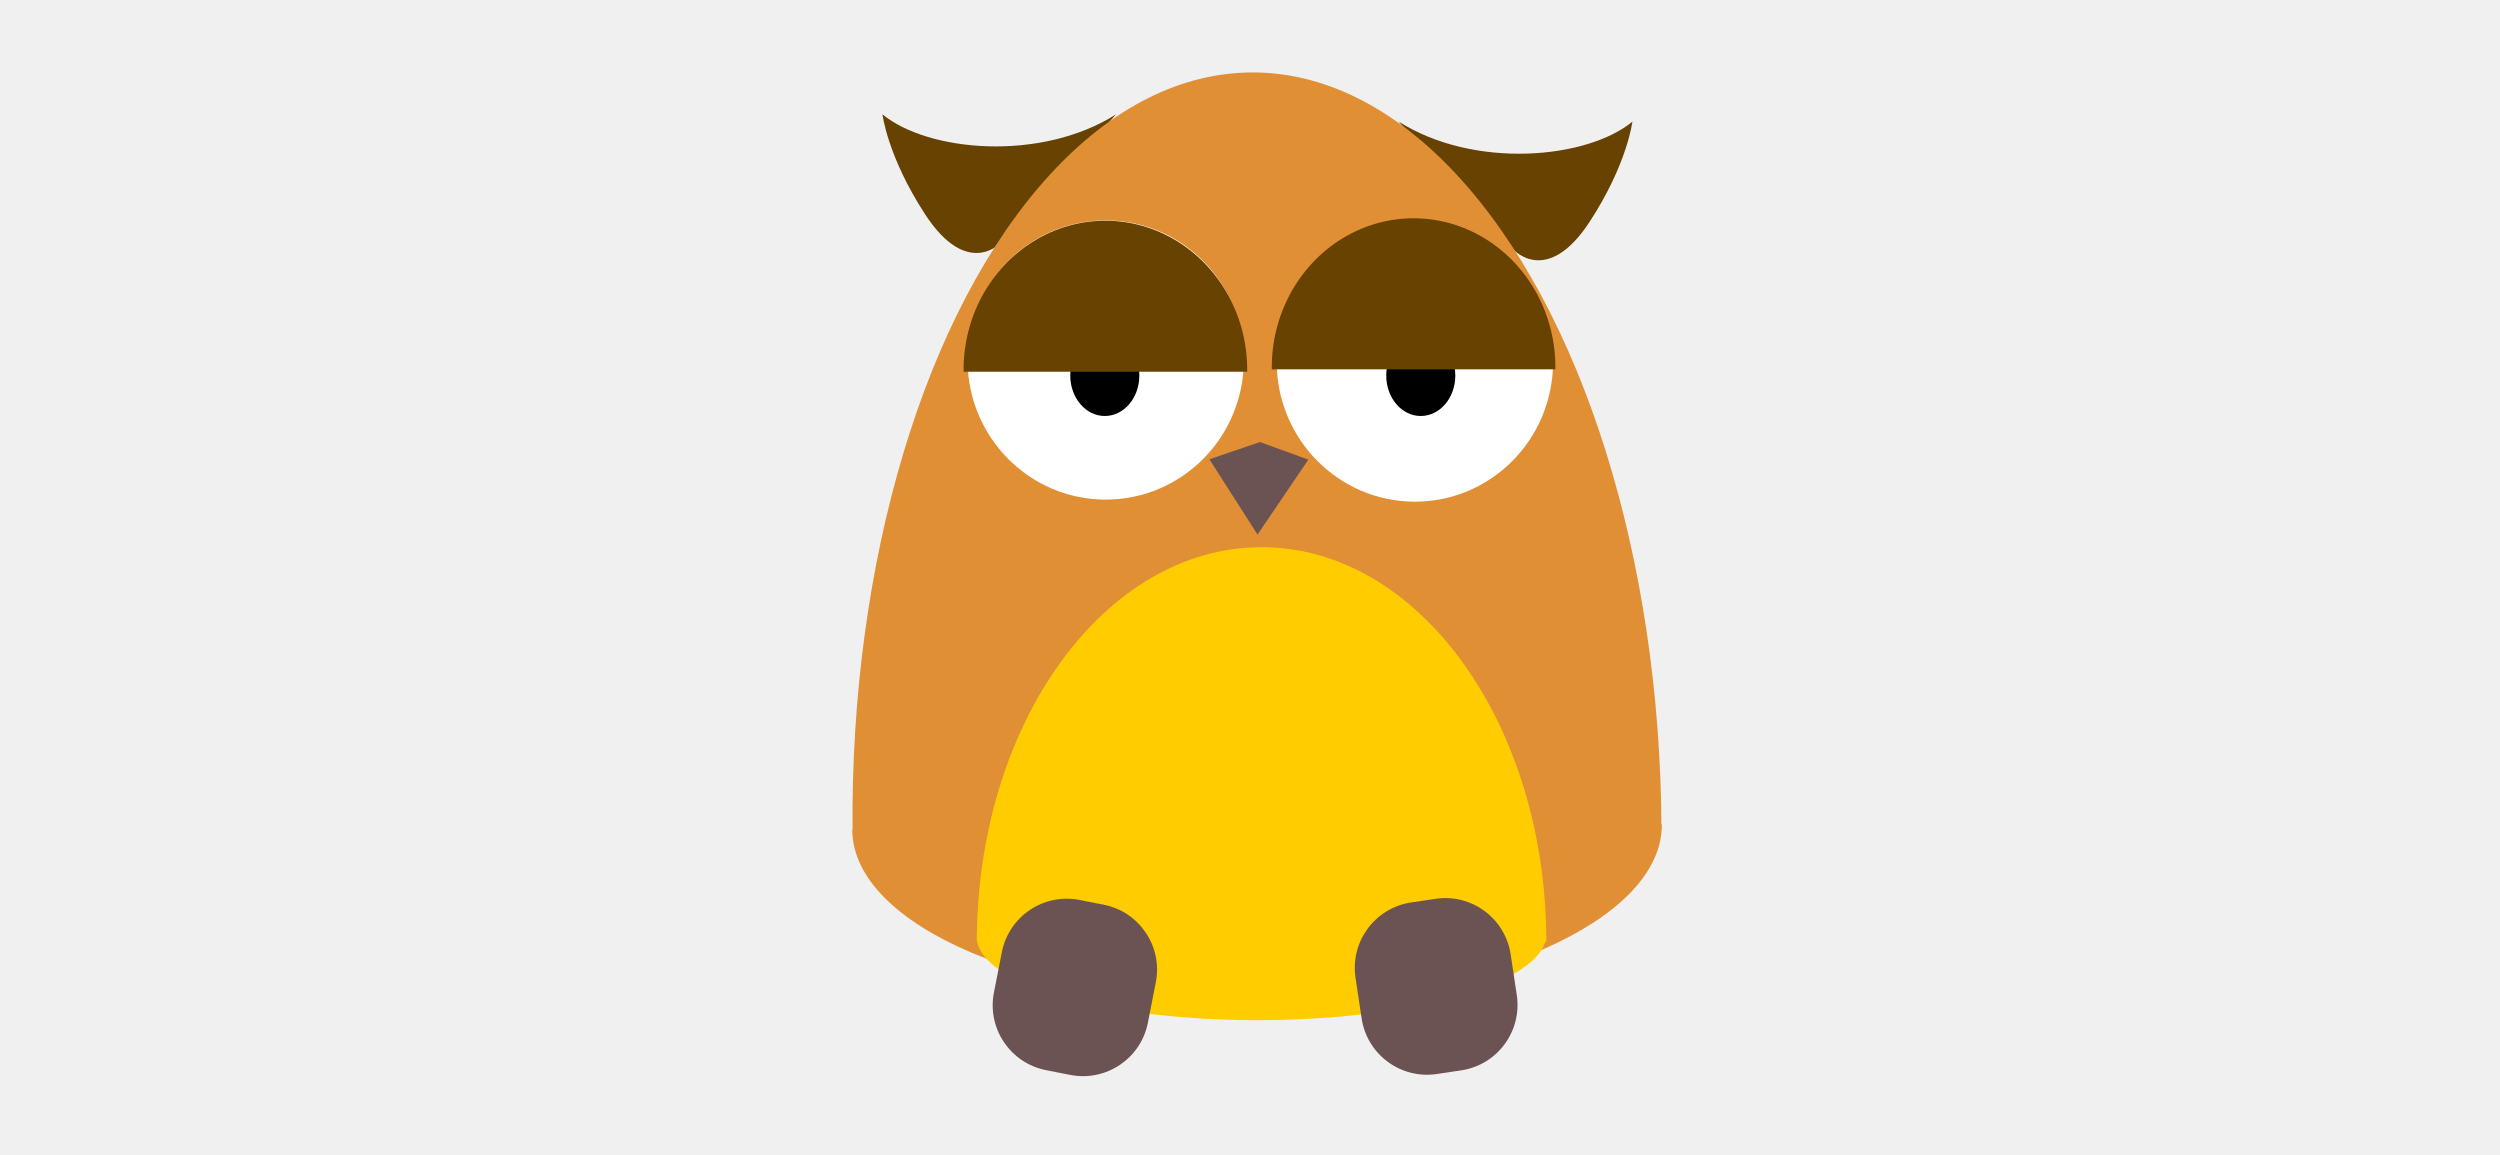
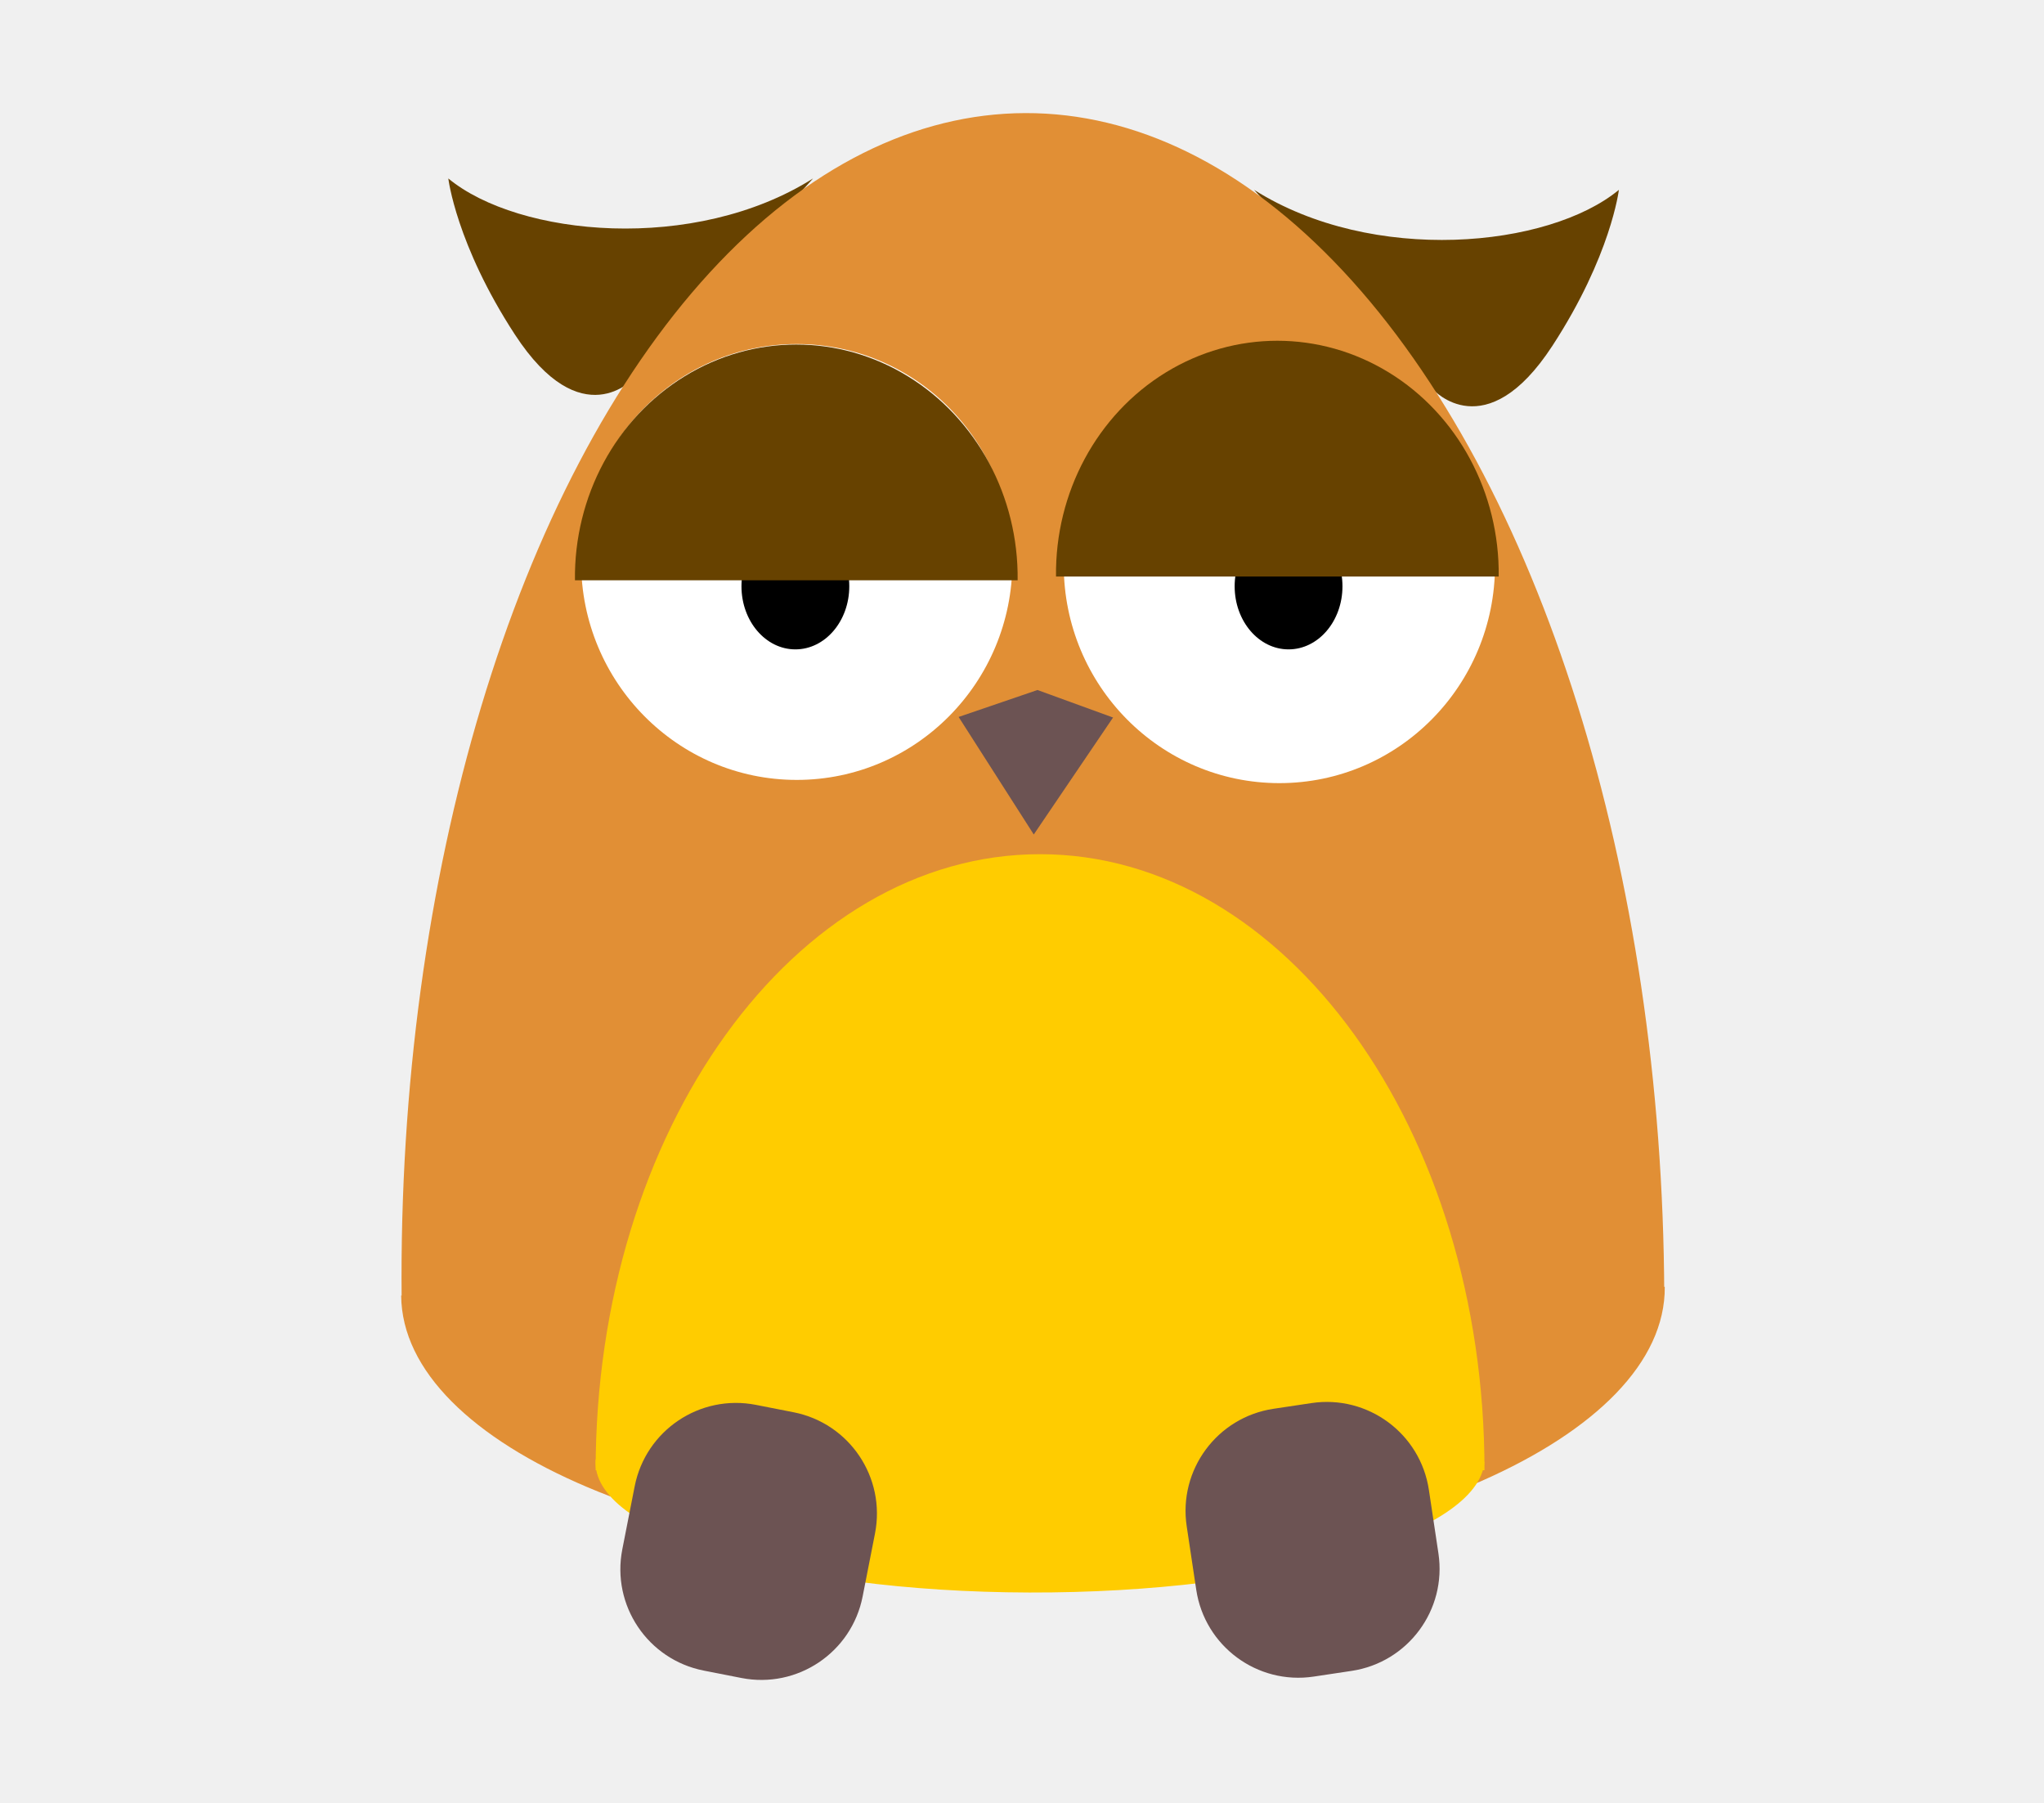
- <svg xmlns="http://www.w3.org/2000/svg" width="210mm" height="97mm" viewBox="0 0 210 297" class="double-blinking walking" id="">
+ <svg xmlns="http://www.w3.org/2000/svg" width="110mm" height="97mm" viewBox="0 0 210 297" class="double-blinking" id="">
  <defs id="defs2" />
  <style type="text/css" id="style28">

    .svg{
      animation: fade-in 3s ease;
    }

    @keyframes fade-in{
      0%{
        opacity: 0;
      }
      100%{
        opacity: 1;
      }
    }

    .walking #owl{
      animation: walk 1s linear backwards;
    }

    .walking #right-leg{
      offset-path: path('M0,0 L20,0 0,0');
      animation: move .1s linear alternate 10;
    }
    .walking #left-leg {
      offset-path: path('M0,0 L20,0 0,0');
      animation: move .1s .1s linear alternate 10;
    }

    @keyframes move {
      from{
        offset-distance: 0;
      }
      to {
        offset-distance: 50%;
      }
    }

    .double-blinking #left-full-eyelid {
      opacity: 0;
      animation: blink 7s ease infinite;
    }
    .double-blinking #right-full-eyelid {
      opacity: 0;
      animation: blink 7s 2s ease infinite;
    }

    .single-blinking #left-full-eyelid {
      animation: blink 7s ease infinite;
    }
    .single-blinking #right-full-eyelid {
      display: none;
    }

    #right-ear{
      transform-origin: center center;
      animation: itch 12s ease infinite;
    }

    @keyframes blink {
      0%{ opacity: 0; }
      10%{ opacity: 0; }
      11%{ opacity: 1; }
      15%{ opacity: 1; }
      16%{ opacity: 0; }
      30%{ opacity: 0; }
      31% {opacity: 1;}
      35% {opacity: 1;}
      36% {opacity: 0;}
      100%{ opacity: 0; }
    }
    @keyframes walk {
      from {
        transform: translateX(-100%);
      }
      to {
        transform: translateX(0);
      }
    }

    @keyframes walk-leg {
      0% {
        transform: translate3d(0, 0, 0);
      }
      50% {
        transform: translate3d(0, -10px, 0);
      }
      100% {
        transform: translate3d(0, 0, 0);
      }
    }
    @keyframes itch {
      0% {-webkit-transform: rotate(0deg);transform:rotate(0deg);}
      40% {-webkit-transform: rotate(0deg);transform:rotate(0deg);}
      41% {-webkit-transform: rotate(-1deg);transform:rotate(-1deg);}
      42% {-webkit-transform: rotate(0deg);transform:rotate(0deg);}
      43% {-webkit-transform: rotate(-1deg);transform:rotate(-1deg);}
      44% {-webkit-transform: rotate(0deg);transform:rotate(0deg);}
      100% {-webkit-transform: rotate(0deg);transform:rotate(0deg);}
    }

  </style>
  <g id="owl">
    <path style="fill:#674200;fill-opacity:1;stroke:none;stroke-width:0.265px;stroke-linecap:butt;stroke-linejoin:miter;stroke-opacity:1" d="m 143.253,31.283 c 19.529,12.347 48.507,9.575 60.098,10e-7 0,0 -1.291,10.87 -10.961,25.702 -11.011,16.889 -19.655,7.182 -19.655,7.182 z" id="right-ear" />
    <path style="fill:#674200;fill-opacity:1;stroke:none;stroke-width:0.265px;stroke-linecap:butt;stroke-linejoin:miter;stroke-opacity:1" d="m 70.568,29.403 c -19.529,12.347 -48.507,9.575 -60.098,10e-7 0,0 1.291,10.87 10.961,25.702 11.011,16.889 19.655,7.182 19.655,7.182 z" id="left-ear" />
    <path style="fill:#e18f35;fill-opacity:1;stroke:none;stroke-width:2.824;stroke-miterlimit:4;stroke-dasharray:none;stroke-opacity:1" id="top-body" d="M -0.754,-213.826 A 104.027,193.811 0 0 1 -53.104,-45.621 104.027,193.811 0 0 1 -157.465,-46.709 104.027,193.811 0 0 1 -208.801,-215.996" transform="matrix(-0.9999136,0.01314626,-0.0094627,-0.9999552,0,0)" />
    <path style="fill:#e18f35;fill-opacity:1;stroke:none;stroke-width:2.17;stroke-miterlimit:4;stroke-dasharray:none;stroke-opacity:1" id="bottom-body" d="m -209.294,-213.465 a 104.108,44.979 0 0 1 104.108,-44.979 104.108,44.979 0 0 1 104.108,44.979 H -105.187 Z" transform="matrix(-0.9999763,0.00688462,-0.00760877,-0.999971,0,0)" />
    <path style="display:inline;fill:#ffcc00;fill-opacity:1;stroke:none;stroke-width:2.834;stroke-miterlimit:4;stroke-dasharray:none;stroke-opacity:1" id="top-belly" d="m 34.745,242.237 a 73.232,101.502 0 0 1 73.232,-101.502 73.232,101.502 0 0 1 73.232,101.502 l -73.232,0 z" />
    <path style="display:inline;fill:#ffcc00;fill-opacity:1;stroke:none;stroke-width:1.313;stroke-miterlimit:4;stroke-dasharray:none;stroke-opacity:1" id="bottom-belly" d="m -200.731,-241.091 a 73.224,21.803 0 0 1 73.224,-21.803 73.224,21.803 0 0 1 73.224,21.803 h -73.224 z" transform="matrix(-0.9999962,-0.00275094,0.08100722,-0.9967135,0,0)" />
    <rect style="fill:#6c5353;fill-opacity:1;stroke:none;stroke-width:0;stroke-miterlimit:4;stroke-dasharray:none;stroke-opacity:1;paint-order:markers fill stroke" id="left-leg" width="40.354" height="44.617" x="87.573" y="215.352" ry="17.018" transform="rotate(11.10472)" />
    <rect style="fill:#6c5353;fill-opacity:1;stroke:none;stroke-width:0;stroke-miterlimit:4;stroke-dasharray:none;stroke-opacity:1;paint-order:markers fill stroke" id="right-leg" width="40.354" height="44.617" x="93.302" y="251.296" ry="17.018" transform="rotate(-8.546255)" />
    <ellipse style="display:inline;fill:#ffffff;fill-opacity:1;stroke:none;stroke-width:0;stroke-miterlimit:4;stroke-dasharray:none;stroke-opacity:1;paint-order:markers fill stroke" id="right-eyeball" cx="147.411" cy="93.12" rx="35.53" ry="35.908" />
    <ellipse style="display:inline;fill:#ffffff;fill-opacity:1;stroke:none;stroke-width:0;stroke-miterlimit:4;stroke-dasharray:none;stroke-opacity:1;paint-order:markers fill stroke" id="left-eyeball" cx="67.885" cy="92.59" rx="35.53" ry="35.908" />
    <path style="fill:#6c5353;fill-opacity:1;stroke:none;stroke-width:0.269px;stroke-linecap:butt;stroke-linejoin:miter;stroke-opacity:1" d="m 94.557,118.126 12.993,-4.441 12.454,4.534 -13.065,19.272 z" id="beak" />
    <ellipse style="fill:#000000;fill-opacity:1;stroke:none;stroke-width:0;stroke-miterlimit:4;stroke-dasharray:none;stroke-opacity:1;paint-order:markers fill stroke" id="right-pupil" cx="148.923" cy="96.597" rx="8.882" ry="10.394" />
    <ellipse style="fill:#000000;fill-opacity:1;stroke:none;stroke-width:0;stroke-miterlimit:4;stroke-dasharray:none;stroke-opacity:1;paint-order:markers fill stroke" id="left-pupil" cx="67.658" cy="96.597" rx="8.882" ry="10.394" />
    <path style="fill:#674200;fill-opacity:1;stroke:none;stroke-width:0;stroke-miterlimit:4;stroke-dasharray:none;stroke-opacity:1;paint-order:markers fill stroke" id="right-half-eyelid" d="m -109.408,-96.474 a 36.475,38.345 0 0 1 -18.511,33.372 36.475,38.345 0 0 1 -36.744,-0.5 36.475,38.345 0 0 1 -17.683,-33.864" transform="matrix(-0.9999081,0.01355317,-0.01251879,-0.9999216,0,0)" />
    <path style="fill:#674200;fill-opacity:1;stroke:none;stroke-width:0;stroke-miterlimit:4;stroke-dasharray:none;stroke-opacity:1;paint-order:markers fill stroke" id="left-half-eyelid" d="m -30.138,-96.02 a 36.475,38.345 0 0 1 -18.511,33.372 36.475,38.345 0 0 1 -36.744,-0.5 36.475,38.345 0 0 1 -17.683,-33.864" transform="matrix(-0.9999081,0.01355317,-0.01251879,-0.9999216,0,0)" />
    <path class="full-eyelid" style="fill:#674200;fill-opacity:1;stroke:none;stroke-width:0;stroke-miterlimit:4;stroke-dasharray:none;stroke-opacity:1;paint-order:markers fill stroke" id="right-full-eyelid" d="m -109.077,-95.16 a 36.475,36.077 0 0 1 -35.861,36.072 36.475,36.077 0 0 1 -37.067,-34.86 36.475,36.077 0 0 1 34.615,-37.244 36.475,36.077 0 0 1 38.231,33.608" transform="matrix(-0.9999187,0.01275173,-0.0133056,-0.9999115,0,0)" />
    <path style="fill:#674200;fill-opacity:1;stroke:none;stroke-width:0;stroke-miterlimit:4;stroke-dasharray:none;stroke-opacity:1;paint-order:markers fill stroke" id="left-full-eyelid" class="full-eyelid" d="m -30.317,-93.904 a 36.475,36.077 0 0 1 -35.861,36.072 36.475,36.077 0 0 1 -37.067,-34.86 36.475,36.077 0 0 1 34.615,-37.244 36.475,36.077 0 0 1 38.231,33.608" transform="matrix(-0.9999187,0.01275173,-0.0133056,-0.9999115,0,0)" />
  </g>
</svg>
